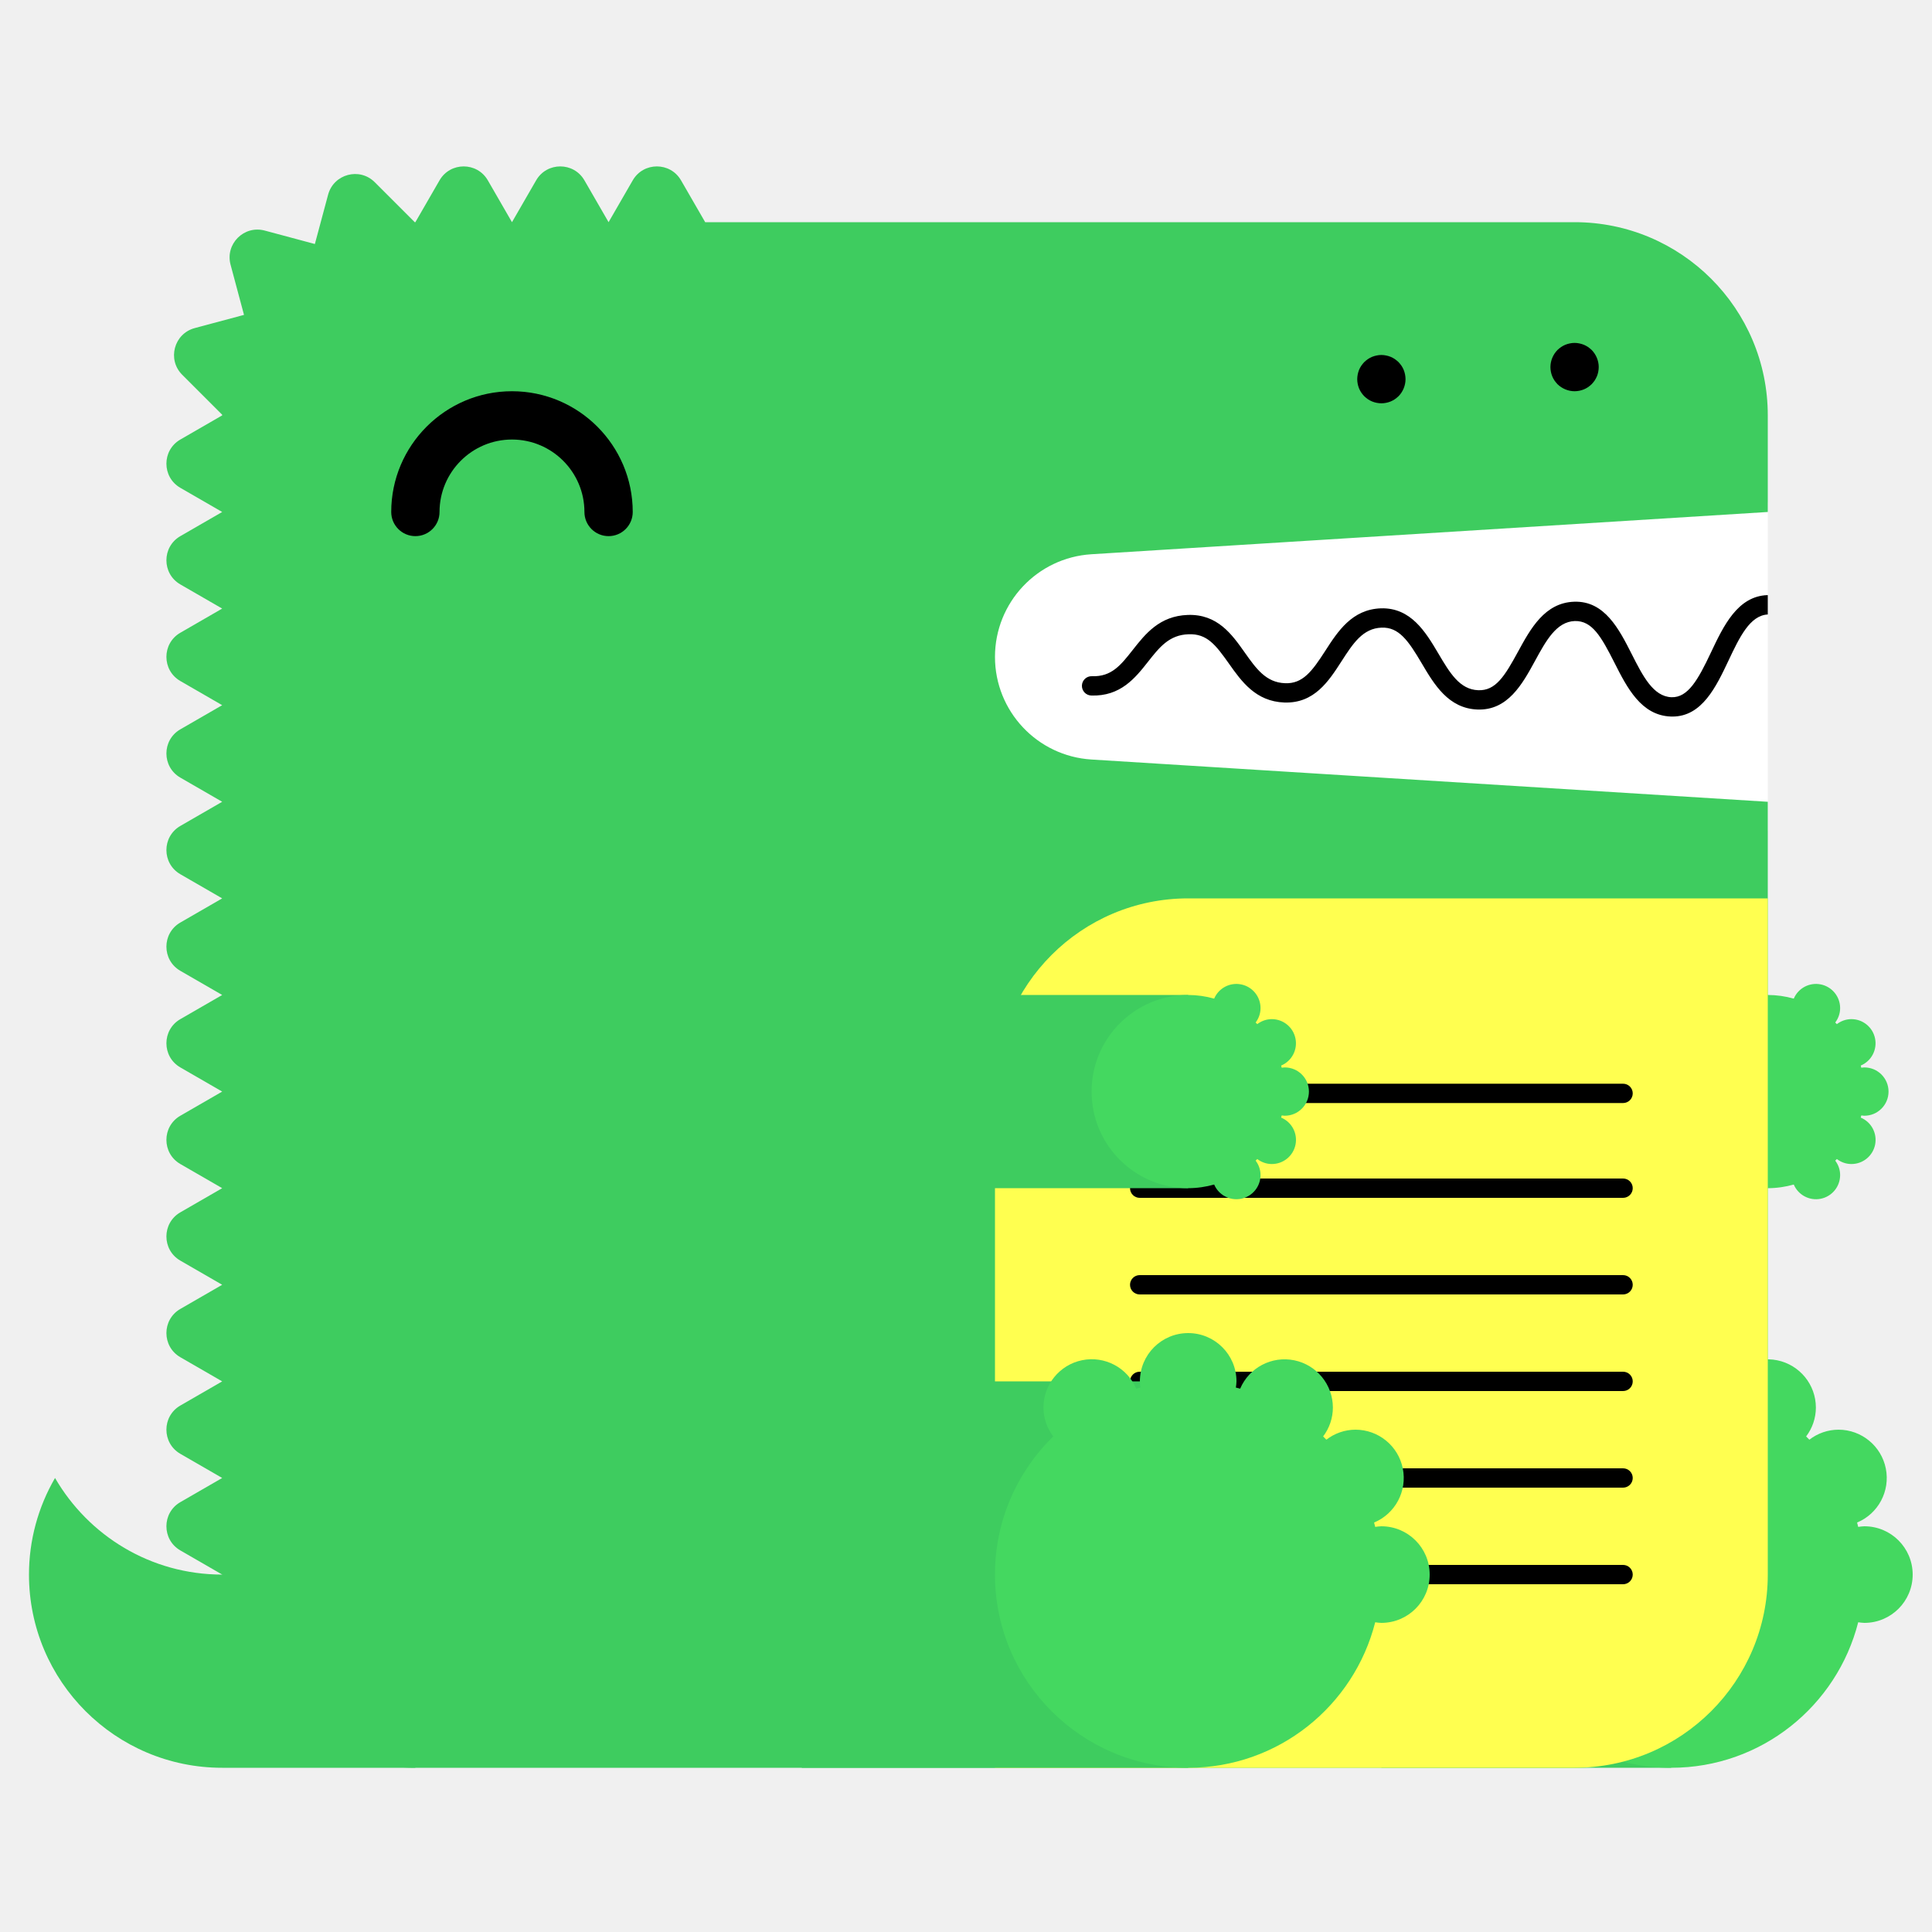
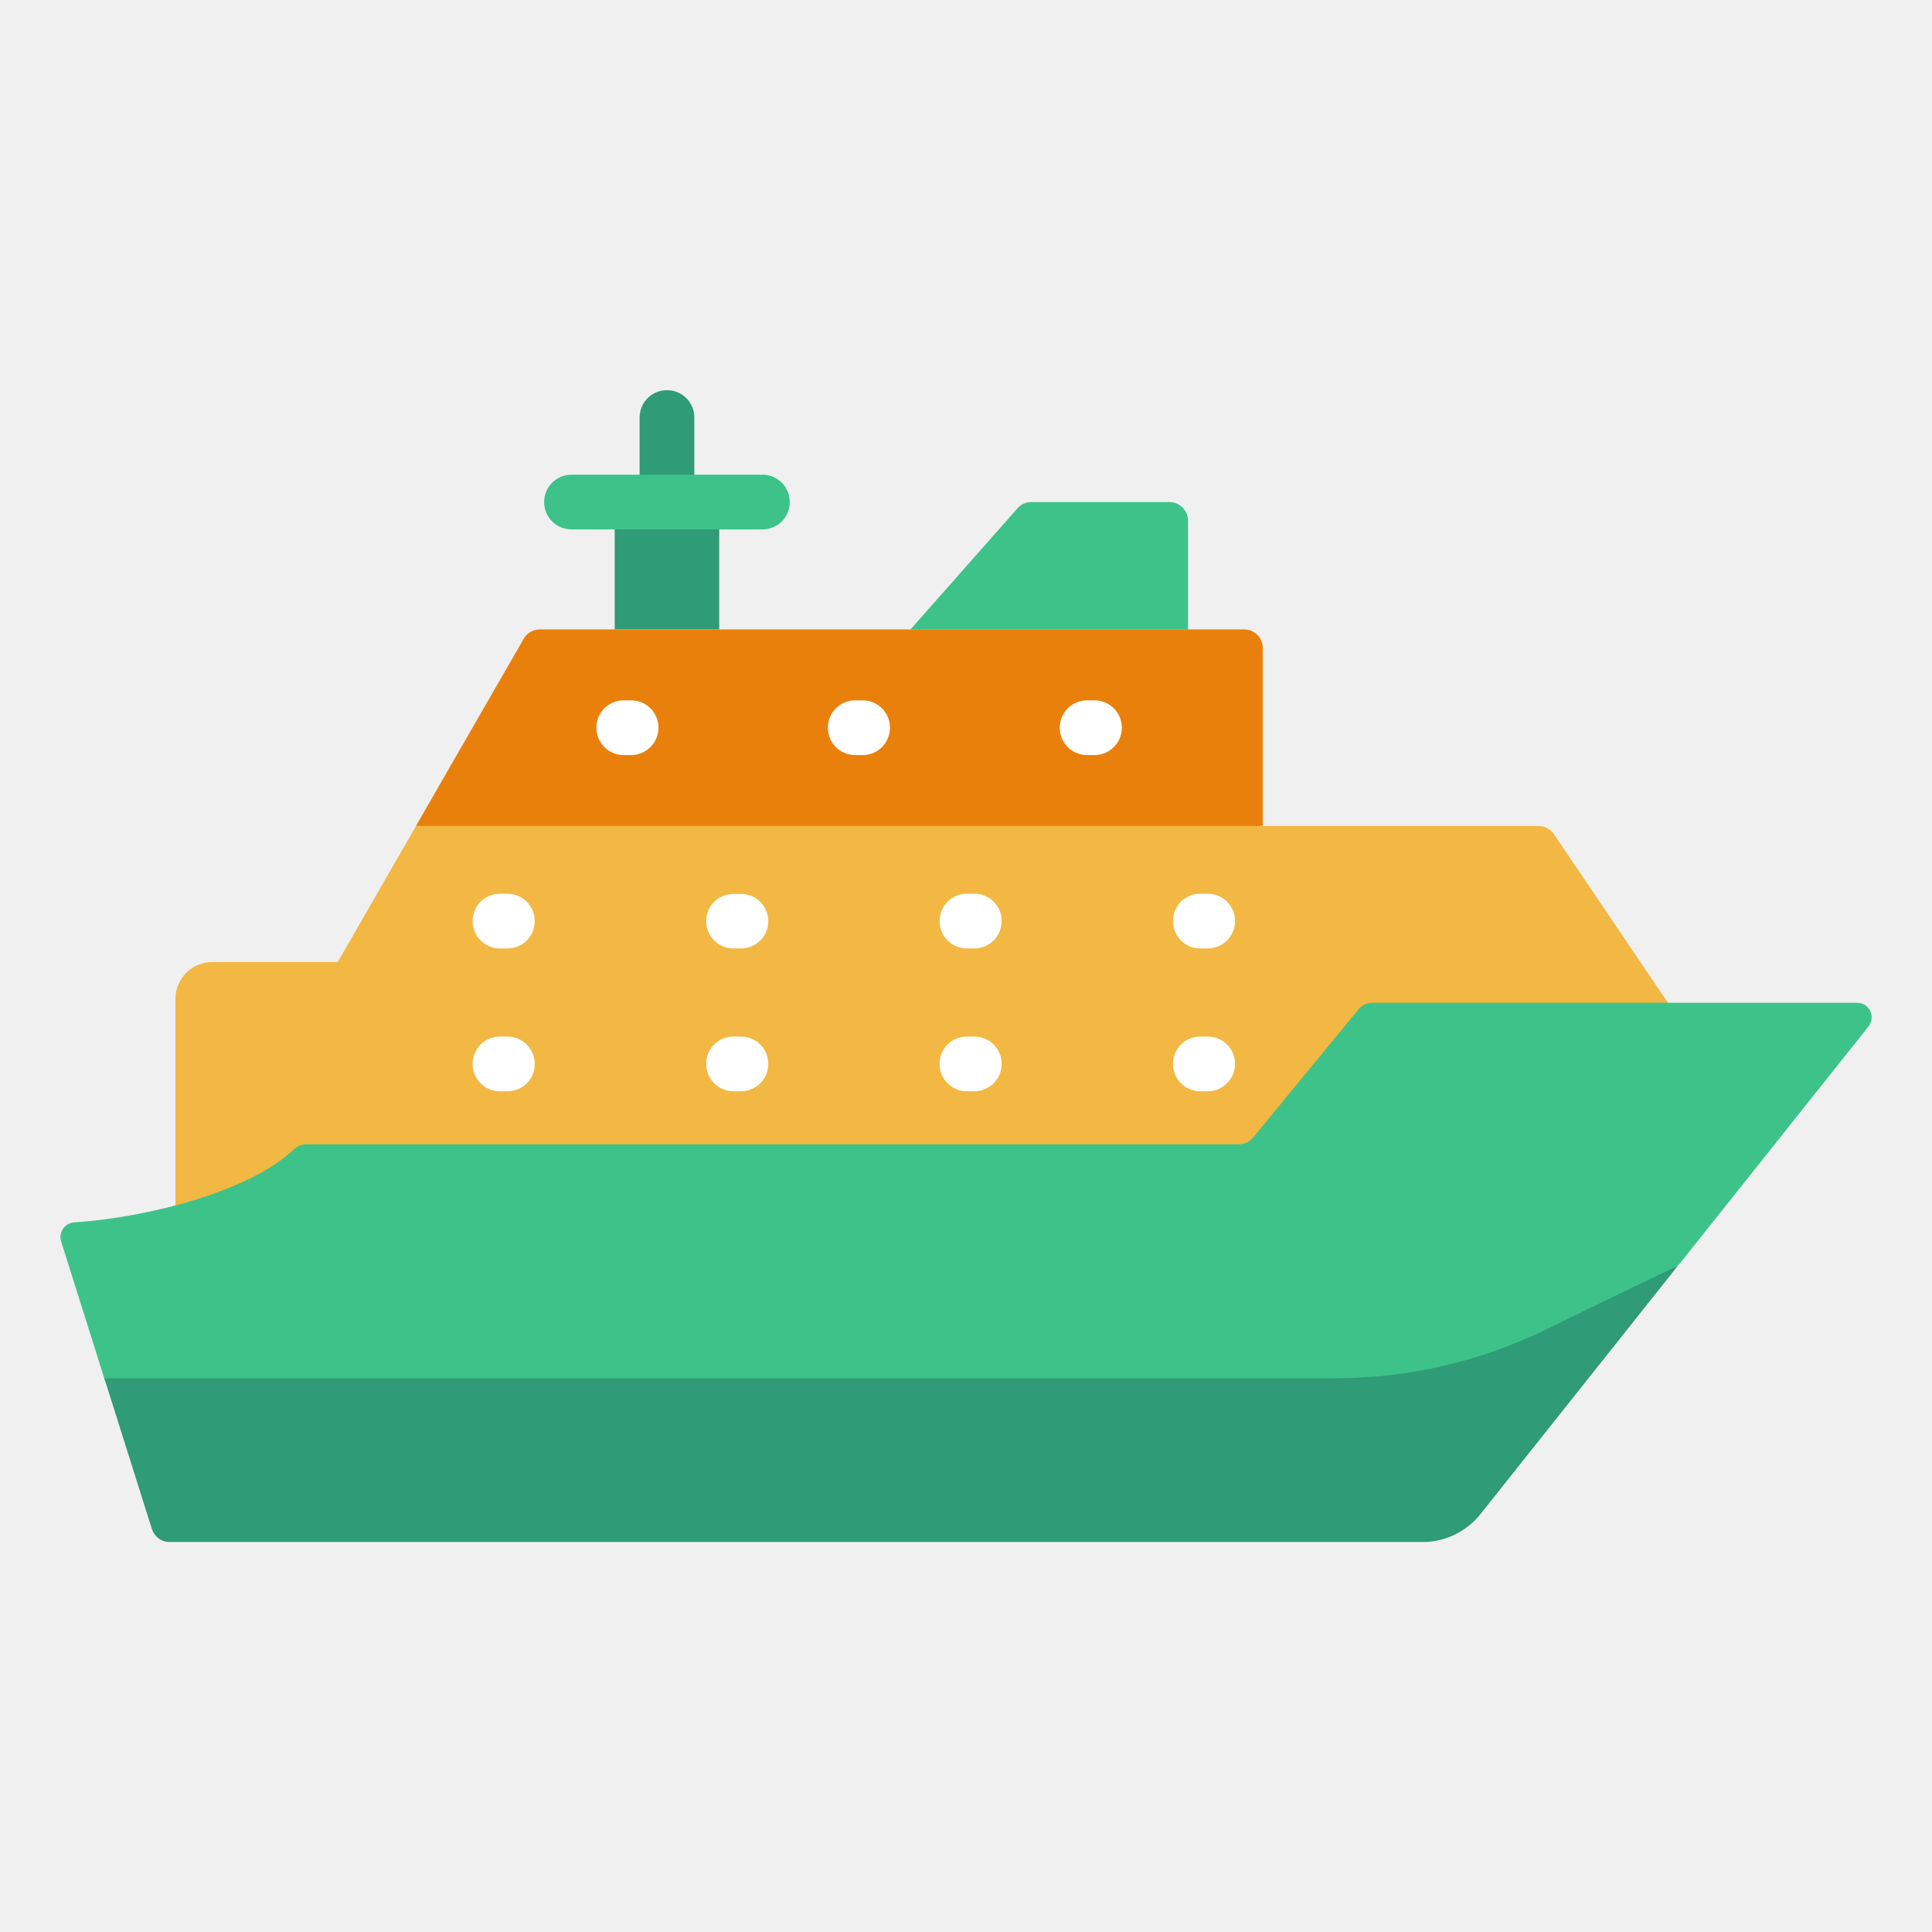
- <svg xmlns="http://www.w3.org/2000/svg" width="200" height="200" viewBox="0 0 200 200">
-   <g fill="none" fill-rule="evenodd">
-     <path fill="#FFF" d="M99 52h84v34H99z" />
-     <path d="M23 163c-7.398 0-13.843-4.027-17.303-10A19.886 19.886 0 0 0 3 163c0 11.046 8.954 20 20 20h20v-20H23z" fill="#3ECC5F" />
-     <path d="M112.98 57.376L183 53V43c0-11.046-8.954-20-20-20H73l-2.5-4.33c-1.112-1.925-3.889-1.925-5 0L63 23l-2.5-4.33c-1.111-1.925-3.889-1.925-5 0L53 23l-2.5-4.33c-1.111-1.925-3.889-1.925-5 0L43 23c-.022 0-.042.003-.065.003l-4.142-4.141c-1.57-1.571-4.252-.853-4.828 1.294l-1.369 5.104-5.192-1.392c-2.148-.575-4.111 1.389-3.535 3.536l1.39 5.193-5.102 1.367c-2.148.576-2.867 3.259-1.296 4.83l4.142 4.142c0 .021-.003.042-.003.064l-4.33 2.5c-1.925 1.111-1.925 3.889 0 5L23 53l-4.33 2.5c-1.925 1.111-1.925 3.889 0 5L23 63l-4.33 2.5c-1.925 1.111-1.925 3.889 0 5L23 73l-4.33 2.5c-1.925 1.111-1.925 3.889 0 5L23 83l-4.33 2.5c-1.925 1.111-1.925 3.889 0 5L23 93l-4.33 2.5c-1.925 1.111-1.925 3.889 0 5L23 103l-4.33 2.5c-1.925 1.111-1.925 3.889 0 5L23 113l-4.33 2.5c-1.925 1.111-1.925 3.889 0 5L23 123l-4.33 2.5c-1.925 1.111-1.925 3.889 0 5L23 133l-4.33 2.5c-1.925 1.111-1.925 3.889 0 5L23 143l-4.33 2.5c-1.925 1.111-1.925 3.889 0 5L23 153l-4.33 2.5c-1.925 1.111-1.925 3.889 0 5L23 163c0 11.046 8.954 20 20 20h120c11.046 0 20-8.954 20-20V83l-70.02-4.376A10.645 10.645 0 0 1 103 68c0-5.621 4.37-10.273 9.98-10.624" fill="#3ECC5F" />
-     <path fill="#3ECC5F" d="M143 183h30v-40h-30z" />
-     <path d="M193 158c-.219 0-.428.037-.639.064-.038-.15-.074-.301-.116-.451A5 5 0 0 0 190.32 148a4.96 4.96 0 0 0-3.016 1.036 26.531 26.531 0 0 0-.335-.336 4.955 4.955 0 0 0 1.011-2.987 5 5 0 0 0-9.599-1.959c-.148-.042-.297-.077-.445-.115.027-.211.064-.42.064-.639a5 5 0 0 0-5-5 5 5 0 0 0-5 5c0 .219.037.428.064.639-.148.038-.297.073-.445.115a4.998 4.998 0 0 0-9.599 1.959c0 1.125.384 2.151 1.011 2.987-3.717 3.632-6.031 8.693-6.031 14.3 0 11.046 8.954 20 20 20 9.339 0 17.16-6.41 19.361-15.064.211.027.42.064.639.064a5 5 0 0 0 5-5 5 5 0 0 0-5-5" fill="#44D860" />
-     <path fill="#3ECC5F" d="M153 123h30v-20h-30z" />
-     <path d="M193 115.5a2.5 2.5 0 1 0 0-5c-.109 0-.214.019-.319.032-.02-.075-.037-.15-.058-.225a2.501 2.501 0 0 0-.963-4.807c-.569 0-1.088.197-1.508.518a6.653 6.653 0 0 0-.168-.168c.314-.417.506-.931.506-1.494a2.5 2.5 0 0 0-4.8-.979A9.987 9.987 0 0 0 183 103c-5.522 0-10 4.478-10 10s4.478 10 10 10c.934 0 1.833-.138 2.69-.377a2.5 2.5 0 0 0 4.8-.979c0-.563-.192-1.077-.506-1.494.057-.055.113-.111.168-.168.42.321.939.518 1.508.518a2.5 2.5 0 0 0 .963-4.807c.021-.074.038-.15.058-.225.105.013.21.032.319.032" fill="#44D860" />
-     <path d="M63 55.5a2.5 2.5 0 0 1-2.5-2.5c0-4.136-3.364-7.5-7.5-7.5s-7.5 3.364-7.5 7.5a2.5 2.5 0 1 1-5 0c0-6.893 5.607-12.5 12.5-12.5S65.5 46.107 65.5 53a2.5 2.5 0 0 1-2.5 2.5" fill="#000" />
-     <path d="M103 183h60c11.046 0 20-8.954 20-20V93h-60c-11.046 0-20 8.954-20 20v70z" fill="#FFFF50" />
-     <path d="M168.02 124h-50.04a1 1 0 1 1 0-2h50.04a1 1 0 1 1 0 2m0 20h-50.04a1 1 0 1 1 0-2h50.04a1 1 0 1 1 0 2m0 20h-50.04a1 1 0 1 1 0-2h50.04a1 1 0 1 1 0 2m0-49.814h-50.04a1 1 0 1 1 0-2h50.04a1 1 0 1 1 0 2m0 19.814h-50.04a1 1 0 1 1 0-2h50.04a1 1 0 1 1 0 2m0 20h-50.04a1 1 0 1 1 0-2h50.04a1 1 0 1 1 0 2M183 61.611c-.012 0-.022-.006-.034-.005-3.09.105-4.552 3.196-5.842 5.923-1.346 2.85-2.387 4.703-4.093 4.647-1.889-.068-2.969-2.202-4.113-4.46-1.314-2.594-2.814-5.536-5.963-5.426-3.046.104-4.513 2.794-5.807 5.167-1.377 2.528-2.314 4.065-4.121 3.994-1.927-.07-2.951-1.805-4.136-3.813-1.321-2.236-2.848-4.75-5.936-4.664-2.994.103-4.465 2.385-5.763 4.4-1.373 2.13-2.335 3.428-4.165 3.351-1.973-.07-2.992-1.51-4.171-3.177-1.324-1.873-2.816-3.993-5.895-3.89-2.928.1-4.399 1.97-5.696 3.618-1.232 1.564-2.194 2.802-4.229 2.724a1 1 0 0 0-.072 2c3.017.101 4.545-1.8 5.872-3.487 1.177-1.496 2.193-2.787 4.193-2.855 1.926-.082 2.829 1.115 4.195 3.045 1.297 1.834 2.769 3.914 5.731 4.021 3.103.104 4.596-2.215 5.918-4.267 1.182-1.834 2.202-3.417 4.15-3.484 1.793-.067 2.769 1.35 4.145 3.681 1.297 2.197 2.766 4.686 5.787 4.796 3.125.108 4.634-2.62 5.949-5.035 1.139-2.088 2.214-4.06 4.119-4.126 1.793-.042 2.728 1.595 4.111 4.33 1.292 2.553 2.757 5.445 5.825 5.556l.169.003c3.064 0 4.518-3.075 5.805-5.794 1.139-2.41 2.217-4.68 4.067-4.773v-2z" fill="#000" />
-     <path fill="#3ECC5F" d="M83 183h40v-40H83z" />
-     <path d="M143 158c-.219 0-.428.037-.639.064-.038-.15-.074-.301-.116-.451A5 5 0 0 0 140.32 148a4.96 4.96 0 0 0-3.016 1.036 26.531 26.531 0 0 0-.335-.336 4.955 4.955 0 0 0 1.011-2.987 5 5 0 0 0-9.599-1.959c-.148-.042-.297-.077-.445-.115.027-.211.064-.42.064-.639a5 5 0 0 0-5-5 5 5 0 0 0-5 5c0 .219.037.428.064.639-.148.038-.297.073-.445.115a4.998 4.998 0 0 0-9.599 1.959c0 1.125.384 2.151 1.011 2.987-3.717 3.632-6.031 8.693-6.031 14.3 0 11.046 8.954 20 20 20 9.339 0 17.16-6.41 19.361-15.064.211.027.42.064.639.064a5 5 0 0 0 5-5 5 5 0 0 0-5-5" fill="#44D860" />
-     <path fill="#3ECC5F" d="M83 123h40v-20H83z" />
-     <path d="M133 115.5a2.5 2.5 0 1 0 0-5c-.109 0-.214.019-.319.032-.02-.075-.037-.15-.058-.225a2.501 2.501 0 0 0-.963-4.807c-.569 0-1.088.197-1.508.518a6.653 6.653 0 0 0-.168-.168c.314-.417.506-.931.506-1.494a2.5 2.5 0 0 0-4.8-.979A9.987 9.987 0 0 0 123 103c-5.522 0-10 4.478-10 10s4.478 10 10 10c.934 0 1.833-.138 2.69-.377a2.5 2.5 0 0 0 4.8-.979c0-.563-.192-1.077-.506-1.494.057-.055.113-.111.168-.168.42.321.939.518 1.508.518a2.5 2.5 0 0 0 .963-4.807c.021-.074.038-.15.058-.225.105.013.21.032.319.032" fill="#44D860" />
-     <path d="M143 41.75c-.16 0-.33-.02-.49-.05a2.52 2.52 0 0 1-.47-.14c-.15-.06-.29-.14-.431-.23-.13-.09-.259-.2-.38-.31-.109-.12-.219-.24-.309-.38s-.17-.28-.231-.43a2.619 2.619 0 0 1-.189-.96c0-.16.02-.33.05-.49.03-.16.08-.31.139-.47.061-.15.141-.29.231-.43.09-.13.2-.26.309-.38.121-.11.25-.22.38-.31.141-.09.281-.17.431-.23.149-.06.31-.11.47-.14.32-.07.65-.07.98 0 .159.03.32.08.47.14.149.06.29.14.43.23.13.09.259.2.38.31.11.12.22.25.31.38.09.14.17.28.23.43.06.16.11.31.14.47.029.16.05.33.05.49 0 .66-.271 1.31-.73 1.77-.121.11-.25.22-.38.31-.14.09-.281.17-.43.23a2.565 2.565 0 0 1-.96.19m20-1.25c-.66 0-1.3-.27-1.771-.73a3.802 3.802 0 0 1-.309-.38c-.09-.14-.17-.28-.231-.43a2.619 2.619 0 0 1-.189-.96c0-.66.27-1.3.729-1.77.121-.11.25-.22.38-.31.141-.09.281-.17.431-.23.149-.06.31-.11.47-.14.32-.07.66-.07.98 0 .159.03.32.08.47.14.149.06.29.14.43.23.13.09.259.2.38.31.459.47.73 1.11.73 1.77 0 .16-.021.33-.05.49-.03.16-.08.32-.14.47-.07.15-.14.29-.23.43-.09.13-.2.26-.31.38-.121.11-.25.22-.38.31-.14.09-.281.17-.43.23a2.565 2.565 0 0 1-.96.19" fill="#000" />
-   </g>
+ <svg xmlns="http://www.w3.org/2000/svg" t="1697547306120" class="icon" viewBox="0 0 1024 1024" version="1.1" p-id="4624" width="200" height="200">
+   <path d="M353.5 280.6c-8 0-14.5-6.4-14.5-14.5v-44.8c0-8 6.4-14.5 14.5-14.5 8 0 14.5 6.4 14.5 14.5v44.8c0 8-6.4 14.5-14.5 14.5z" fill="#2F9B77" p-id="4625" />
+   <path d="M325.8 266.1h55.4v67.5h-55.4v-67.5z" fill="#2F9B77" p-id="4626" />
+   <path d="M404.1 280.6H302.9c-8 0-14.5-6.4-14.5-14.5 0-8 6.4-14.5 14.5-14.5h101.2c8 0 14.5 6.4 14.5 14.5 0 8-6.4 14.5-14.5 14.5zM619.8 266.1h-73.2c-2.8 0-5.5 1.2-7.3 3.3l-56.8 64.3h147.2v-57.8c-0.1-5.4-4.5-9.8-9.9-9.8z" fill="#3DC38A" p-id="4627" />
+   <path d="M669.3 437.7v-94.3c0-5.3-4.4-9.8-9.8-9.8H286.1c-3.5 0-6.8 1.9-8.5 4.9l-57.1 99.2 199.3 13.5 249.5-13.5z" fill="#EA800C" p-id="4628" />
+   <path d="M580.1 400.2h-3.9c-8 0-14.5-6.4-14.5-14.5 0-8 6.4-14.5 14.5-14.5h3.9c8 0 14.5 6.4 14.5 14.5s-6.6 14.5-14.5 14.5zM457.2 400.2h-3.9c-8 0-14.5-6.4-14.5-14.5 0-8 6.4-14.5 14.5-14.5h3.9c8 0 14.5 6.4 14.5 14.5 0 8-6.4 14.5-14.5 14.5zM334.5 400.2h-3.9c-8 0-14.5-6.4-14.5-14.5 0-8 6.4-14.5 14.5-14.5h3.9c8 0 14.5 6.4 14.5 14.5 0 8-6.5 14.5-14.5 14.5z" fill="#FFFFFF" p-id="4629" />
+   <path d="M823.6 442.1c-1.9-2.7-4.8-4.3-8.1-4.3h-595L179 509.9h-66.5c-10.8 0-19.5 8.7-19.5 19.5v138.2h754.6l59.5-102-83.5-123.5z" fill="#F2B843" p-id="4630" />
+   <path d="M990.3 544.1L890 670.1 755.6 773.4c-7.4 9.3-18.9 14.5-30.8 14.5l-635 9.4c-4.3 0 2 7.2 0.7 3.1l-34.9-68.8L32.4 658c-1.5-4.8 1.9-9.8 6.9-10.1 39.9-2.7 93.2-16.6 116.6-38.8 1.9-1.7 4.1-2.6 6.7-2.6h494c2.9 0 5.7-1.3 7.5-3.5l55.9-68c1.9-2.3 4.6-3.5 7.5-3.5h256.6c6.6-0.2 10.3 7.4 6.2 12.6z" fill="#3DC38A" p-id="4631" />
+   <path d="M818.7 705c-34.6 16.8-72.5 25.5-111.1 25.5H55.3l25.2 79.9c1.3 4 5 6.9 9.3 6.9h664.3c11.9 0 23.1-5.5 30.5-14.7l104.7-131.7c-24 11.4-49.3 23.7-70.6 34.1z" fill="#2F9B77" p-id="4632" />
+   <path d="M268.9 502.7H265c-8 0-14.5-6.4-14.5-14.5s6.4-14.5 14.5-14.5h3.9c8 0 14.5 6.4 14.5 14.5s-6.4 14.5-14.5 14.5zM392.7 502.7h-3.9c-8 0-14.5-6.4-14.5-14.5s6.5-14.4 14.5-14.4h3.9c8 0 14.5 6.4 14.5 14.5s-6.6 14.4-14.5 14.4zM516.4 502.7h-3.9c-8 0-14.5-6.4-14.5-14.5s6.4-14.5 14.5-14.5h3.9c8 0 14.5 6.4 14.5 14.5s-6.6 14.5-14.5 14.5zM640.1 502.7h-3.9c-8 0-14.5-6.4-14.5-14.5s6.4-14.5 14.5-14.5h3.9c8 0 14.5 6.4 14.5 14.5s-6.6 14.5-14.5 14.5z" fill="#FFFFFF" p-id="4633" />
+   <path d="M268.9 578.4H265c-8 0-14.5-6.4-14.5-14.5s6.4-14.5 14.5-14.5h3.9c8 0 14.5 6.4 14.5 14.5 0.1 8.1-6.4 14.5-14.5 14.5zM392.7 578.4h-3.9c-8 0-14.5-6.4-14.5-14.5s6.4-14.5 14.5-14.5h3.9c8 0 14.5 6.4 14.5 14.5s-6.6 14.5-14.5 14.5zM516.4 578.4h-3.9c-8 0-14.5-6.4-14.5-14.5s6.4-14.5 14.5-14.5h3.9c8 0 14.5 6.4 14.5 14.5s-6.6 14.5-14.5 14.5zM640.1 578.4h-3.9c-8 0-14.5-6.4-14.5-14.5s6.4-14.5 14.5-14.5h3.9c8 0 14.5 6.4 14.5 14.5s-6.6 14.5-14.5 14.5z" fill="#FFFFFF" p-id="4634" />
</svg>
